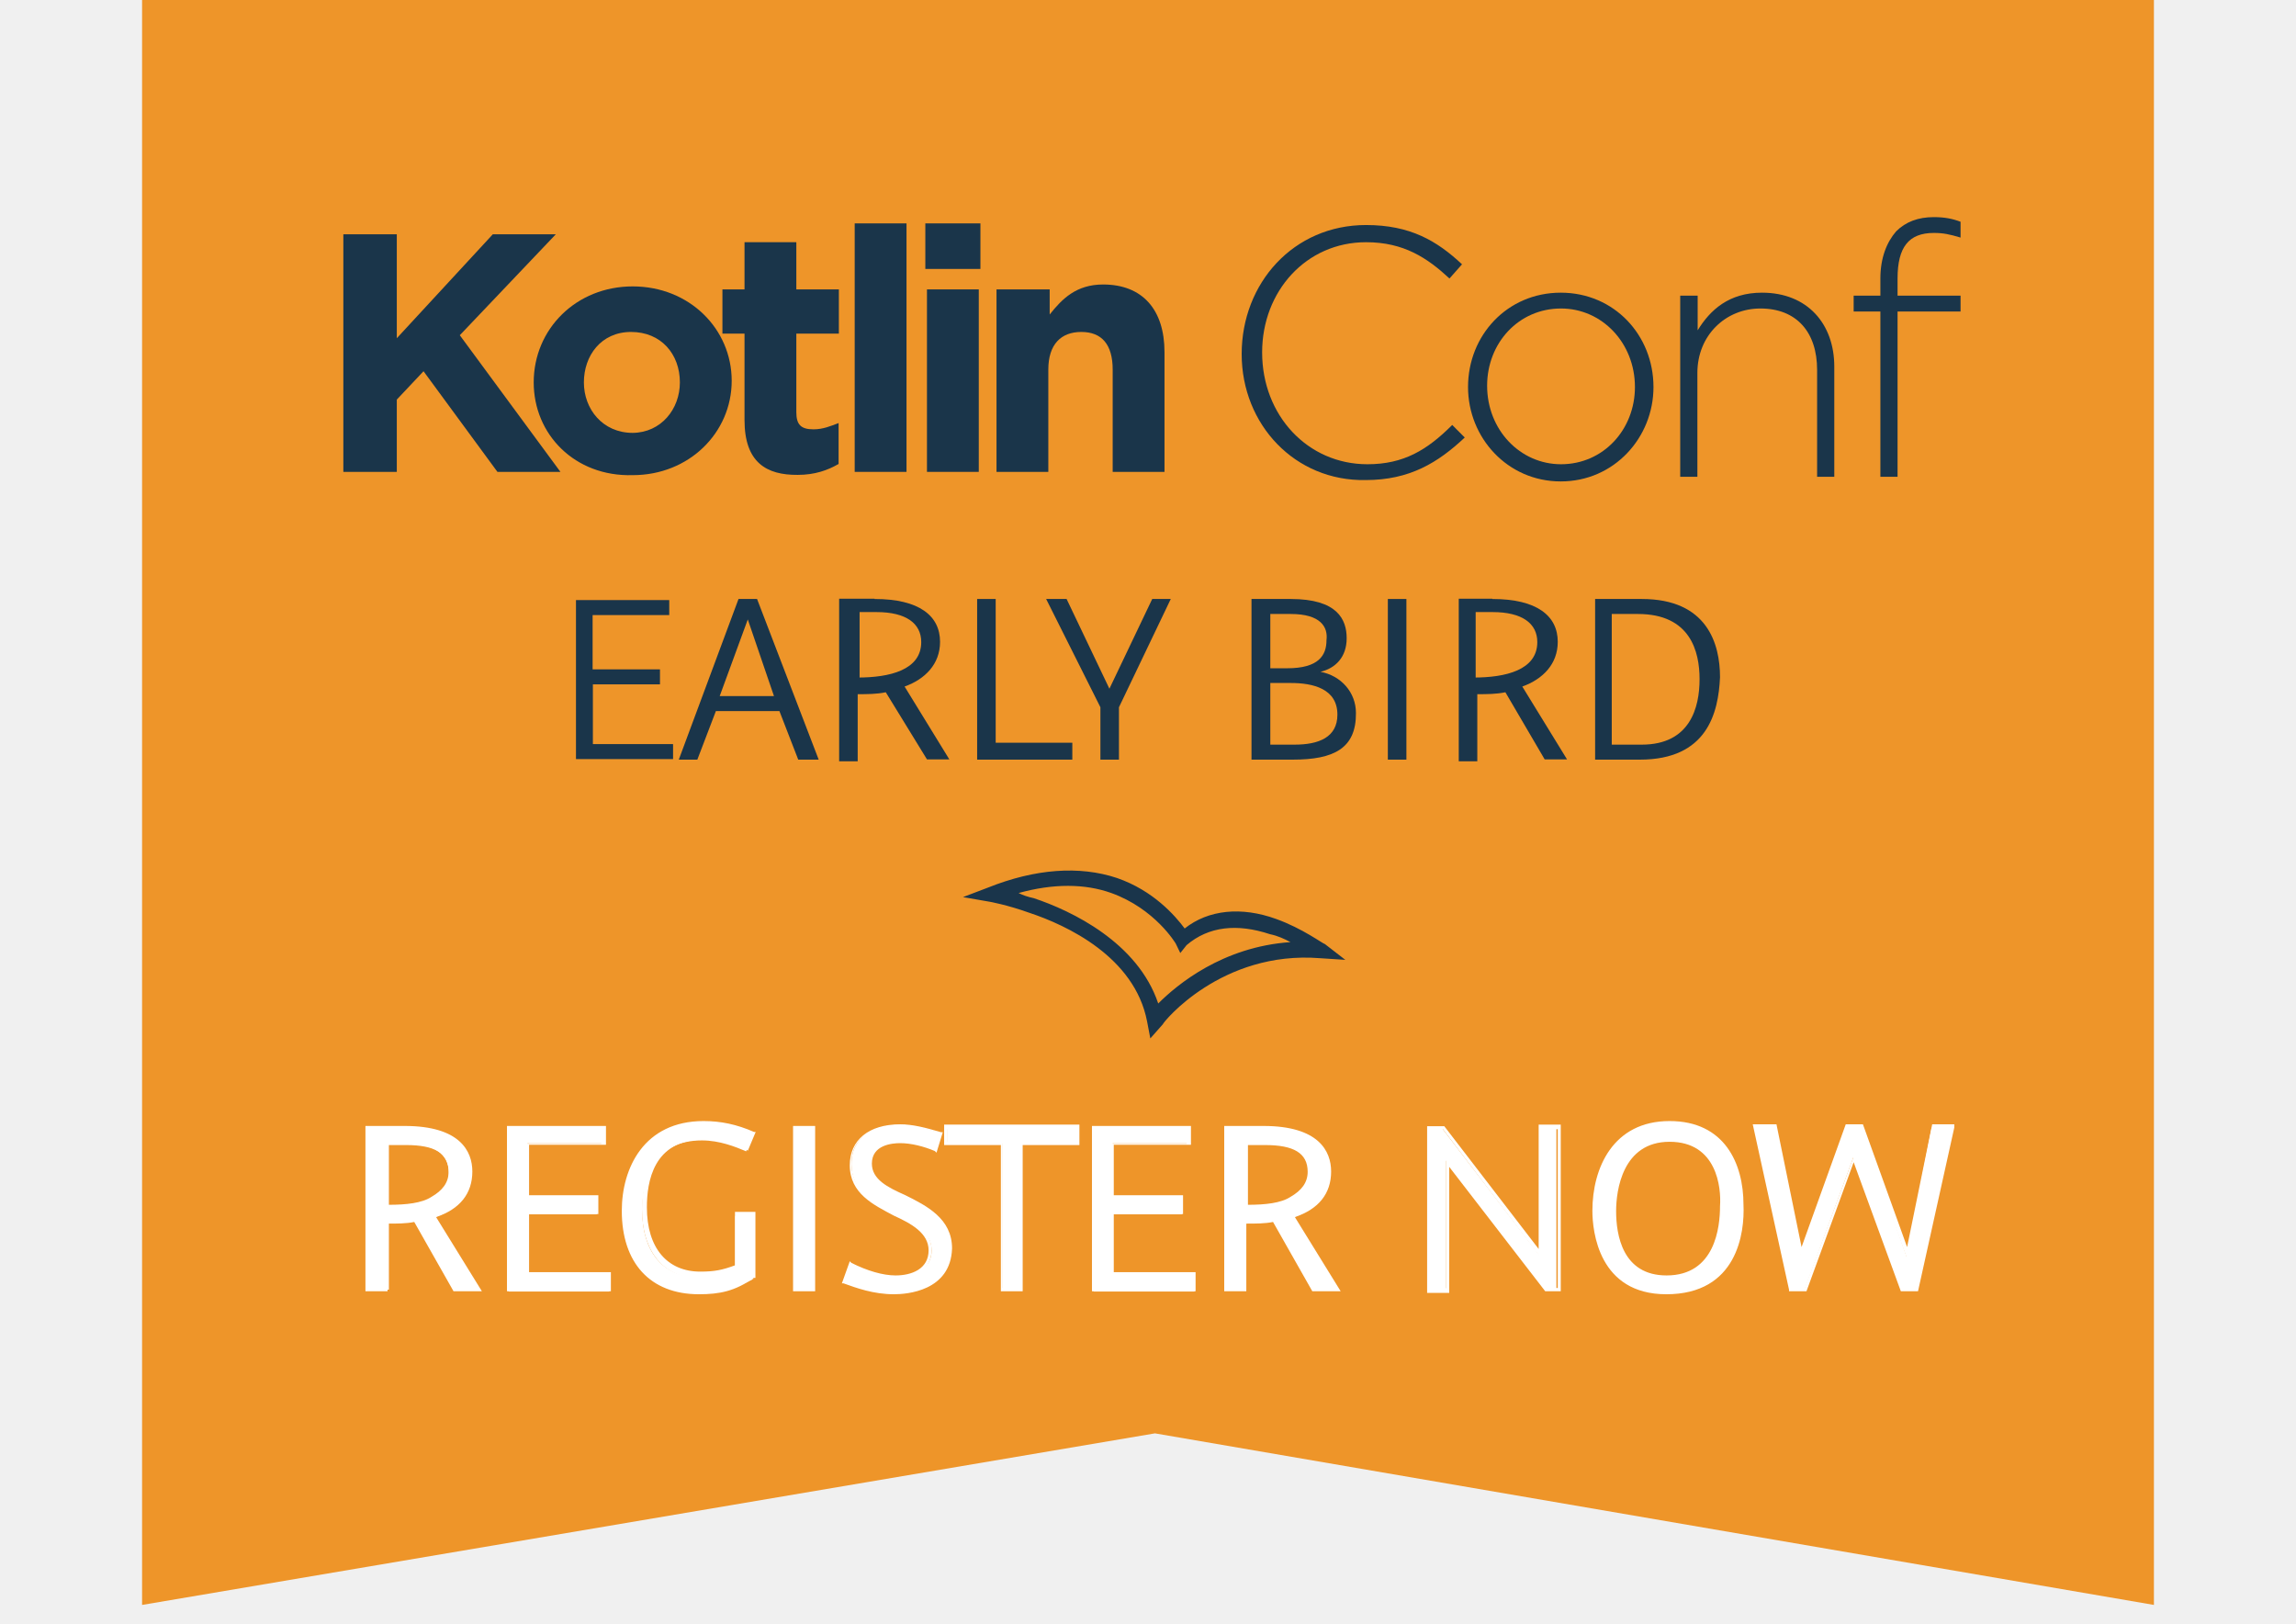
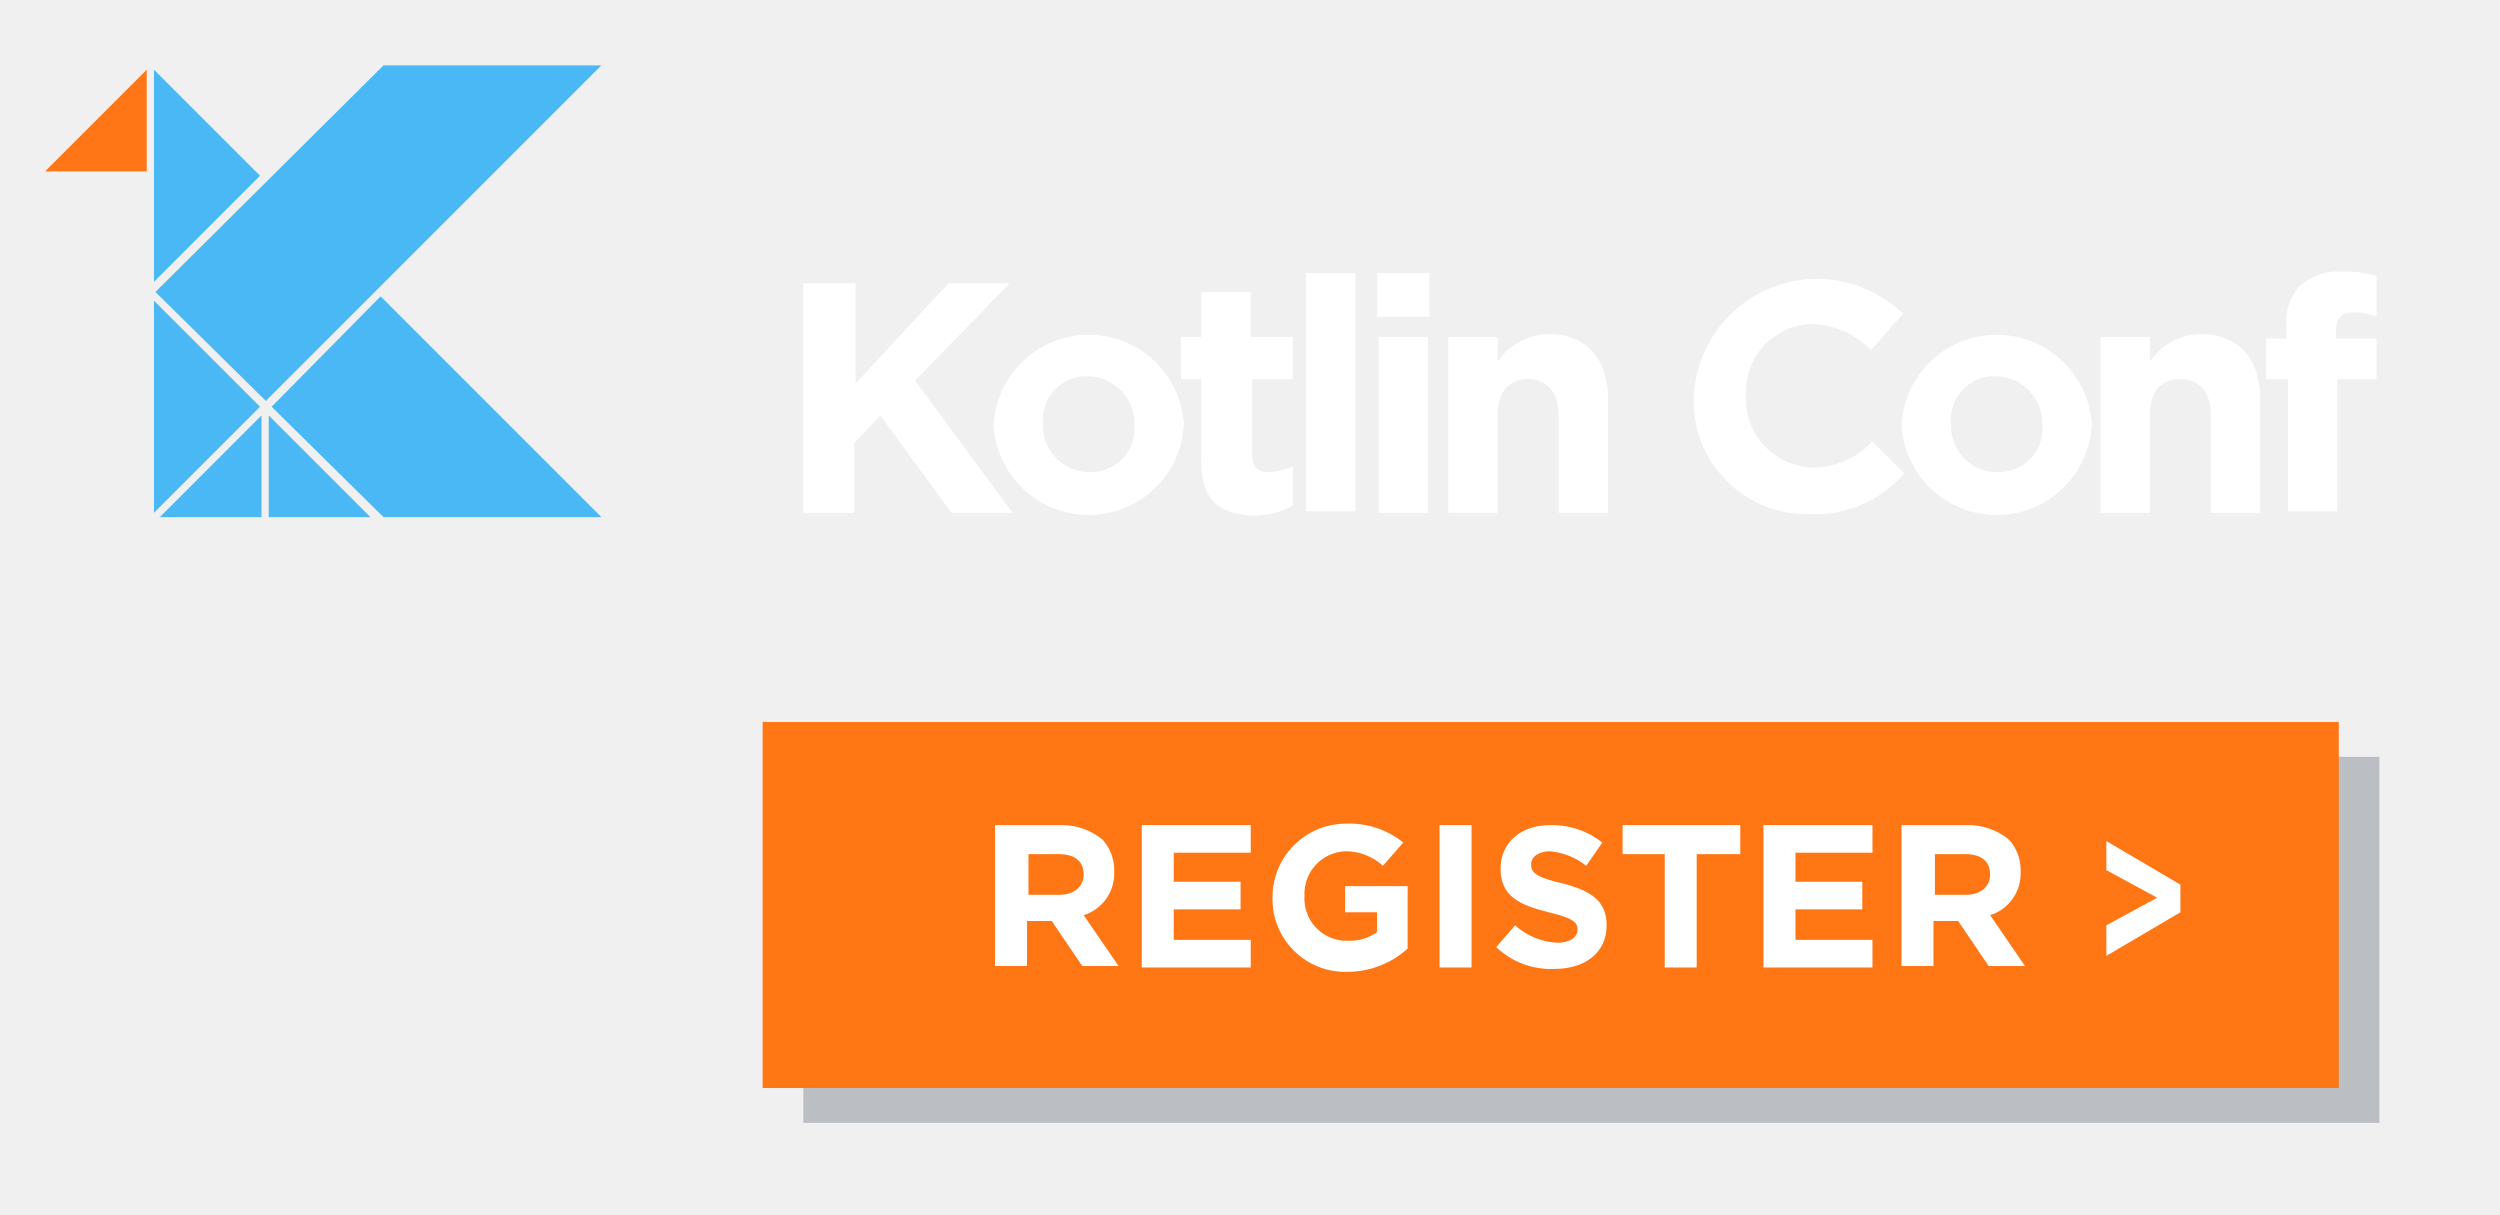
- <svg xmlns="http://www.w3.org/2000/svg" version="1.1" id="Layer_1" x="0px" y="0px" viewBox="0 0 841.9 595.3" enable-background="new 0 0 841.9 595.3" xml:space="preserve">
-   <polygon fill="#EE9529" points="52.1,0 52.1,588.4 423.5,525.5 789.8,588.4 789.8,0 " />
-   <g>
-     <polygon fill="#1A354A" points="125.9,85.9 145.5,85.9 145.5,124 180.7,85.9 203.8,85.9 168.6,122.9 205.5,173 182.4,173    155.3,136.1 145.5,146.5 145.5,173 125.9,173  " />
-     <path fill="#1A354A" d="M195.7,140.2L195.7,140.2c0-19.6,15.6-35.2,36.3-35.2c20.8,0,36.3,15.6,36.3,34.6l0,0   c0,19-15.6,34.6-36.3,34.6C210.7,174.8,195.7,159.2,195.7,140.2 M249.3,140.2L249.3,140.2c0-10.4-6.9-18.5-17.9-18.5   s-17.3,8.7-17.3,18.5l0,0c0,9.8,6.9,18.5,17.9,18.5C242.4,158.6,249.3,150,249.3,140.2" />
-     <path fill="#1A354A" d="M273,154v-31.7h-8.1v-16.2h8.1V88.8h19v17.3h15.6v16.2H292v28.8c0,4.6,1.7,6.3,6.3,6.3   c3.5,0,6.3-1.2,9.2-2.3v15c-4,2.3-8.7,4-15,4C281.1,174.2,273,169.6,273,154" />
-     <rect x="313.4" y="81.9" fill="#1A354A" width="19" height="91.1" />
-     <path fill="#1A354A" d="M339.3,81.9h20.2v16.7h-20.2V81.9z M339.9,106.1h19V173h-19V106.1z" />
-     <path fill="#1A354A" d="M365.9,106.1h19v9.2c4.6-5.8,9.8-11,19.6-11c14.4,0,22.5,9.2,22.5,24.8V173h-19v-37.5   c0-9.2-4-13.8-11.5-13.8c-7.5,0-12.1,4.6-12.1,13.8V173h-19v-66.9H365.9z" />
-     <g>
-       <path fill="#1A354A" d="M455.3,129.8L455.3,129.8c0-26,19-47.3,45.6-47.3c16.2,0,26,5.8,35.2,14.4l-4.6,5.2    c-8.1-7.5-16.7-13.3-30.6-13.3c-21.9,0-38.1,17.9-38.1,40.4l0,0c0,23.1,16.7,41,38.6,41c13.3,0,21.9-5.2,31.1-14.4l4.6,4.6    c-9.8,9.2-20.2,15.6-36.3,15.6C474.9,176.5,455.3,155.7,455.3,129.8z" />
-       <path fill="#1A354A" d="M538.3,141.9L538.3,141.9c0-19,14.4-34.6,34-34.6c19.6,0,34,15.6,34,34.6l0,0c0,18.5-14.4,34.6-34,34.6    C552.7,176.5,538.3,160.4,538.3,141.9z M599.5,141.9L599.5,141.9c0-16.2-12.1-28.8-27.1-28.8c-15.6,0-27.1,12.7-27.1,28.3l0,0    c0,16.2,12.1,28.8,27.1,28.8C587.9,170.2,599.5,157.5,599.5,141.9z" />
-       <path fill="#1A354A" d="M616.2,108.4h6.3v12.7c4.6-7.5,11.5-13.8,23.6-13.8c16.7,0,26.5,11.5,26.5,27.1v40.4h-6.3v-39.2    c0-13.8-7.5-22.5-20.8-22.5c-12.7,0-23.1,9.8-23.1,23.6v38.1h-6.3V108.4z" />
-       <path fill="#1A354A" d="M689.5,114.2h-9.8v-5.8h9.8v-6.3c0-7.5,2.3-13.3,5.8-17.3c3.5-3.5,8.1-5.2,13.8-5.2c4,0,6.9,0.6,9.8,1.7    v5.8c-4-1.2-6.3-1.7-9.8-1.7c-9.2,0-13.3,5.2-13.3,16.7v6.3h23.1v5.8h-23.1v60.6h-6.3V114.2z" />
-     </g>
-   </g>
-   <g>
-     <path fill="#1A354A" d="M211.2,278.8V220h34.2v5.5h-28.1v19.9H242v5.5h-24.6v21.9h29.4v5.5h-35.6V278.8z" />
-     <path fill="#1A354A" d="M285.8,260.7h-23.3l-6.8,17.8h-6.8l21.9-58.9h6.8l22.6,58.9h-7.5L285.8,260.7z M263.9,255.2h19.9l-9.6-28.1   L263.9,255.2z" />
-     <path fill="#1A354A" d="M320.7,219.6c16.4,0,24,6.2,24,15.7c0,8.2-5.5,13.7-13,16.4l16.4,26.7h-8.2l-15.1-24.6   c-3.4,0.7-6.8,0.7-10.3,0.7v24.6h-6.8v-59.6H320.7z M314.5,248.4c11.6,0,23.3-2.7,23.3-13c0-6.8-5.5-11-16.4-11h-6.2v24H314.5z" />
-     <path fill="#1A354A" d="M358.3,278.5v-58.9h6.8v52.7h28.1v6.2L358.3,278.5L358.3,278.5z" />
-     <path fill="#1A354A" d="M410.3,259.3v19.2h-6.8v-19.2l-19.9-39.7h7.5l15.7,32.9l15.7-32.9h6.8L410.3,259.3z" />
-     <path fill="#1A354A" d="M474,278.5h-15.1v-58.9h14.4c17.1,0,20.5,7.5,20.5,14.4s-4.1,11-9.6,12.3c7.5,1.4,13,7.5,13,15.1   C497.3,274.4,489.1,278.5,474,278.5z M473.3,225.1h-7.5v19.9h6.2c11.6,0,14.4-4.8,14.4-10.3C487,229.9,484.3,225.1,473.3,225.1z    M473.3,250.4h-7.5V273h8.9c8.9,0,15.7-2.7,15.7-11C490.4,252.5,481.5,250.4,473.3,250.4z" />
-     <path fill="#1A354A" d="M508.9,278.5v-58.9h6.8v58.9H508.9z" />
-     <path fill="#1A354A" d="M547.2,219.6c16.4,0,24,6.2,24,15.7c0,8.2-5.5,13.7-13,16.4l16.4,26.7h-8.2L552,253.8   c-3.4,0.7-6.8,0.7-10.3,0.7v24.6h-6.8v-59.6H547.2z M540.4,248.4c11.6,0,23.3-2.7,23.3-13c0-6.8-5.5-11-16.4-11h-6.2v24H540.4z" />
-     <path fill="#1A354A" d="M601.3,278.5h-16.4v-58.9H602c24,0,28.7,16.4,28.7,28.7C630.1,261.4,626,278.5,601.3,278.5z M600.6,225.1   H591V273h11c17.8,0,21.2-13.7,21.2-24C623.2,238.8,619.8,225.1,600.6,225.1z" />
-   </g>
-   <g>
-     <g>
-       <path fill="#FFFFFF" d="M148.4,413.4c16.7,0,24.2,5.8,24.2,16.2c0,8.7-5.2,13.8-13.3,16.7l16.7,26.5h-8.7L153,447.4    c-3.5,0.6-6.9,0.6-10.4,0.6v24.8h-6.9v-59.4H148.4z M141.5,442.8c12.1,0.6,23.1-2.9,23.1-12.7c0-6.9-5.2-11-16.7-11h-6.3V442.8z" />
-       <path fill="#FFFFFF" d="M176.7,473.4h-10.4L151.9,448c-2.9,0.6-6.3,0.6-9.8,0.6v24.8H134v-60.6h14.4c20.2,0,24.8,9.2,24.8,16.7    c0,8.1-4.6,13.8-13.3,16.7L176.7,473.4z M167.4,472.2h6.9l-16.2-26.5h1.2c5.8-1.7,12.7-6.3,12.7-15.6c0-10.4-8.1-15.6-23.1-15.6    h-12.7v57.7h5.2v-24.8h0.6c3.5,0,6.9,0,10.4-0.6h0.6L167.4,472.2z M143.2,443.4c-0.6,0-1.2,0-1.7,0h-0.6v-24.8h7.5    c11.5,0,17.3,4,17.3,11.5c0,4.6-2.3,8.7-6.9,11C154.7,442.2,149.6,443.4,143.2,443.4z M142.6,441.7c6.3,0,12.1-0.6,15.6-2.9    c4-2.3,6.3-5.2,6.3-9.2c0-6.9-5.2-9.8-15.6-9.8h-6.3C142.6,419.7,142.6,441.7,142.6,441.7z" />
-     </g>
-     <g>
-       <path fill="#FFFFFF" d="M186.5,472.8v-59.4h35.2v5.8h-28.3v20.2h25.4v5.8h-25.4v22.5h30v5.8h-36.9V472.8z" />
-       <path fill="#FFFFFF" d="M224,473.4h-38.1v-60.6h36.3v6.9H194v18.5h25.4v6.9H194v21.3h30V473.4z M187,472.2h35.2v-4h-30v-23.6h25.4    v-4h-25.4v-21.3h28.3v-4H187L187,472.2L187,472.2z" />
-     </g>
-     <g>
-       <path fill="#FFFFFF" d="M276.5,468.8c-6.9,3.5-12.1,5.2-20.2,5.2c-19.6,0-27.1-13.8-27.1-29.4s7.5-32.3,28.8-32.3    c7.5,0,13.8,2.3,17.9,4l-2.3,5.8c-4-1.7-9.8-4-16.2-4c-17.3,0-21.9,13.3-21.9,26c0,13.8,6.9,24.2,20.8,24.2    c5.2,0,8.1-0.6,13.3-2.9v-19.6h6.3v23.1H276.5z" />
-       <path fill="#FFFFFF" d="M256.3,474.5c-17.9,0-28.3-11.5-28.3-30.6c0-15.6,8.1-32.9,30-32.9c6.3,0,12.1,1.2,18.5,4h0.6l-2.9,6.9    l-0.6-0.6c-5.2-2.3-11-3.5-15.6-3.5c-18.5,0-20.8,15.6-20.8,24.8c0,15,7.5,23.6,19.6,23.6c5.2,0,8.1-0.6,12.7-2.3v-19.6h7.5v24.2    h-0.6C269.5,473.4,263.8,474.5,256.3,474.5z M258,412.8c-20.8,0-28.3,16.2-28.3,31.1c0,17.9,9.8,28.8,26.5,28.8    c7.5,0,12.7-1.2,19.6-4.6v-21.9h-5.2v19.6h-0.6c-5.2,2.3-8.1,2.9-13.3,2.9c-13.3,0-21.3-9.8-21.3-25.4c0-9.8,2.9-26.5,22.5-26.5    c5.2,0,10.4,1.2,15.6,3.5l1.7-4C269.5,414,263.8,412.8,258,412.8z" />
-     </g>
-     <g>
-       <path fill="#FFFFFF" d="M291.4,472.8v-59.4h6.9v59.4L291.4,472.8L291.4,472.8z" />
-       <path fill="#FFFFFF" d="M298.9,473.4h-8.1v-60.6h8.1V473.4z M292,472.2h5.2V414H292V472.2z" />
-     </g>
-     <g>
-       <path fill="#FFFFFF" d="M327.8,474c-6.9,0-13.3-1.7-17.9-4l2.3-6.3c5.8,2.9,11.5,4.6,16.7,4.6c6.9,0,12.7-3.5,12.7-9.8    c0-15-29.4-12.7-29.4-31.7c0-10.4,8.7-14.4,17.9-14.4c4,0,9.2,1.2,14.4,2.9l-1.7,5.8c-4.6-2.3-9.2-2.9-12.7-2.9    c-6.3,0-11,2.9-11,8.1c0,13.8,29.4,11.5,29.4,31.7C348,469.9,337.6,474,327.8,474z" />
-       <path fill="#FFFFFF" d="M327.8,474.5c-7.5,0-13.8-2.3-18.5-4h-0.6l2.9-8.1l0.6,0.6c5.8,2.9,11.5,4.6,16.2,4.6    c5.8,0,12.1-2.3,12.1-9.2c0-6.3-6.3-9.8-12.7-12.7c-7.5-4-16.2-8.1-16.2-18.5c0-9.2,6.9-15,18.5-15c4.6,0,9.2,1.2,15,2.9h0.6    l-2.3,7.5l-0.6-0.6c-4-1.7-8.7-2.9-12.7-2.9c-2.9,0-10.4,0.6-10.4,7.5c0,5.8,5.8,8.7,12.1,11.5c8.1,4,17.3,8.7,17.3,19.6    C348.6,473.4,332.4,474.5,327.8,474.5z M310.5,469.9c4,1.7,10.4,3.5,17.3,3.5c4.6,0,19.6-1.2,19.6-15c0-10.4-8.1-14.4-16.2-18.5    c-6.9-3.5-13.3-6.3-13.3-13.3c0-5.8,4.6-9.2,12.1-9.2c2.3,0,6.9,0.6,12.1,2.3l1.2-4.6c-5.2-1.7-9.8-2.3-13.8-2.3    s-17.3,1.2-17.3,13.8c0,9.8,8.1,13.3,15.6,17.3c6.9,3.5,13.8,6.9,13.8,14.4c0,6.3-5.2,11-13.3,11c-4.6,0-10.4-1.7-16.2-4    L310.5,469.9z" />
-     </g>
-     <g>
-       <path fill="#FFFFFF" d="M374.5,419.2v53.6h-6.9v-53.6h-20.2v-5.8h47.9v5.8H374.5z" />
-       <path fill="#FFFFFF" d="M375.1,473.4H367v-53.6h-20.8v-7.5h49.6v7.5h-20.8V473.4z M368.2,472.2h5.2v-53.6h20.8V414h-46.7v4.6h20.2    v53.6H368.2z" />
-     </g>
-     <g>
-       <path fill="#FFFFFF" d="M401,472.8v-59.4h35.2v5.8H408v20.2h25.4v5.8H408v22.5h30v5.8H401V472.8z" />
-       <path fill="#FFFFFF" d="M438.5,473.4h-38.1v-60.6h36.3v6.9h-28.3v18.5h25.4v6.9h-25.4v21.3h30V473.4z M401.6,472.2h35.2v-4h-30    v-23.6h25.4v-4h-25.4v-21.3h28.3v-4h-33.5L401.6,472.2L401.6,472.2z" />
-     </g>
-     <g>
-       <path fill="#FFFFFF" d="M463.3,413.4c16.7,0,24.2,5.8,24.2,16.2c0,8.7-5.2,13.8-13.3,16.7l16.7,26.5h-8.7l-15-25.4    c-3.5,0.6-6.9,0.6-10.4,0.6v24.8h-6.9v-59.4H463.3z M457,442.8c12.1,0.6,23.1-2.9,23.1-12.7c0-6.9-5.2-11-16.7-11H457V442.8z" />
-       <path fill="#FFFFFF" d="M491.6,473.4h-10.4L466.8,448c-2.9,0.6-6.3,0.6-9.8,0.6v24.8h-8.1v-60.6h14.4c20.2,0,24.8,9.2,24.8,16.7    c0,8.1-4.6,13.8-13.3,16.7L491.6,473.4z M482.4,472.2h6.9l-16.2-26.5h1.2c5.8-1.7,12.7-6.3,12.7-15.6c0-10.4-8.1-15.6-23.1-15.6    h-12.7v57.7h4.6v-24.8h0.6c3.5,0,6.9,0,10.4-0.6h0.6L482.4,472.2z M458.2,443.4c-0.6,0-1.2,0-1.7,0h-0.6v-24.8h7.5    c11.5,0,17.3,4,17.3,11.5c0,4.6-2.3,8.7-6.9,11C470.3,442.2,465.1,443.4,458.2,443.4z M457.6,441.7c6.3,0,12.1-0.6,15.6-2.9    c4-2.3,6.3-5.2,6.3-9.2c0-6.9-5.2-9.8-15.6-9.8h-6.3V441.7z" />
-     </g>
-     <g>
-       <path fill="#FFFFFF" d="M566.6,472.8l-36.3-47.3v47.3h-6.9v-59.4h5.2l35.8,46.7v-46.7h6.3v59.4L566.6,472.8L566.6,472.8z" />
-       <path fill="#FFFFFF" d="M572.4,473.4h-5.8l0,0l-35.2-45.6V474h-8.1v-61.1h6.3l0,0l34.6,45v-45.6h8.1V473.4z M567.2,472.2h4V414    H566v48.5L529.1,414h-4v58.3h5.2v-49L567.2,472.2z" />
-     </g>
-     <g>
-       <path fill="#FFFFFF" d="M611,474c-20.8,0-26.5-16.2-26.5-29.4c0-14.4,6.3-32.3,27.7-32.3c20.2,0,26.5,16.2,26.5,29.4    C638.7,457.2,632.4,474,611,474z M612.2,418c-16.2,0-20.2,15-20.2,26c0,11.5,4,24.2,19.6,24.2c15,0,20.2-12.7,20.2-26    C631.8,431.3,627.7,418,612.2,418z" />
-       <path fill="#FFFFFF" d="M611,474.5c-24.8,0-27.1-23.1-27.1-30.6c0-15.6,7.5-32.9,28.3-32.9c20.2,0,27.1,15.6,27.1,30.6    C639.8,452,637,474.5,611,474.5z M612.7,412.8c-19.6,0-27.1,16.2-27.1,31.1c0,8.7,2.3,28.8,25.4,28.8c24.2,0,27.1-21.9,27.1-31.1    C638.1,435.3,636.4,412.8,612.7,412.8z M611.6,468.8c-17.9,0-20.2-17.3-20.2-24.8c0-6.3,1.7-26.5,20.8-26.5s20.2,19,20.2,25.4    C632.4,450.3,630.6,468.8,611.6,468.8z M612.2,418.6c-17.3,0-19.6,17.9-19.6,25.4c0,8.7,2.3,23.6,18.5,23.6    c17.9,0,19.6-17.9,19.6-25.4C631.2,435.3,629.5,418.6,612.2,418.6z" />
-     </g>
-     <g>
-       <path fill="#FFFFFF" d="M702.7,472.8h-5.2l-17.9-48.5l-17.9,48.5h-5.2l-12.7-59.4h7.5l9.2,47.3l16.7-47.3h5.2l16.7,47.3l9.2-47.3    h6.9L702.7,472.8z" />
-       <path fill="#FFFFFF" d="M703.3,473.4H697l-17.3-47.3l-17.3,47.3H656v-0.6l-13.3-60.6h8.7l9.2,45l16.2-45h6.3l16.2,45l9.2-45h8.1    v1.2L703.3,473.4z M698.1,472.2h4l12.7-58.3h-5.2l-9.8,49L682,414h-4l-17.3,49l-9.8-49H645l12.7,58.3h4l18.5-49.6L698.1,472.2z" />
-     </g>
-   </g>
-   <path fill="#1A354B" d="M421.8,380.7l-1.2-6.3c-4.6-23.6-29.4-35.2-43.3-39.8c-8.1-2.9-14.4-4-14.4-4l-9.8-1.7l9.2-3.5  c17.3-6.9,33.5-8.1,47.3-3.5c13.3,4.6,21.3,13.8,24.8,18.5c8.7-6.9,20.8-8.1,33.5-3.5c9.8,3.5,17.3,9.2,17.9,9.2l7.5,5.8l-9.2-0.6  c-36.3-2.9-57.7,23.6-57.7,24.2L421.8,380.7z M379.1,329.3c13.8,4.6,38.1,16.2,45.6,38.6c6.9-6.9,23.6-20.8,48.5-22.5  c-2.3-1.2-4.6-2.3-7.5-2.9c-12.1-4-22.5-2.9-30.6,4l-2.3,2.9l-1.7-3.5c0,0-7.5-12.7-23.6-18.5c-9.8-3.5-21.3-3.5-34,0  C375.1,328.2,376.8,328.8,379.1,329.3z" />
+ <svg xmlns="http://www.w3.org/2000/svg" id="Layer_1" data-name="Layer 1" viewBox="0 0 172.1 83.6">
+   <defs>
+     <style>
+             .cls-1{fill:#414d5a;opacity:0.3;isolation:isolate;}.cls-2{fill:#fff;}.cls-3{fill:#4bb8f6;}.cls-4{fill:#ff7616;}.cls-5{fill:#ff7615;}
+         </style>
+   </defs>
+   <rect class="cls-1" x="55.3" y="52.1" width="108.5" height="25.2" />
+   <path class="cls-2" d="M55.4,19.5h3.5v6.9l6.4-6.9h4.2L63,26.2l6.7,9.1H65.5l-4.9-6.7-1.8,1.9v4.8H55.3V19.5Z" />
+   <path class="cls-2" d="M68.4,29.3h0a6.56,6.56,0,0,1,13.1-.1h0a6.56,6.56,0,0,1-13.1.1Zm9.7,0h0A3.27,3.27,0,0,0,75,25.9H74.9a3,3,0,0,0-3.1,3.3h0a3.18,3.18,0,0,0,3.06,3.3H75a3,3,0,0,0,3.1-3.2Z" />
+   <path class="cls-2" d="M82.7,31.8V26.1H81.3V23.2h1.4V20.1h3.4v3.1H89v2.9H86.2v5.2c0,.8.3,1.2,1.1,1.2a4.71,4.71,0,0,0,1.7-.4v2.7a5.38,5.38,0,0,1-2.7.7C84.1,35.4,82.7,34.6,82.7,31.8Z" />
+   <path class="cls-2" d="M89.9,18.8h3.4V35.2H89.9Z" />
+   <path class="cls-2" d="M94.8,18.8h3.6v3H94.8Zm.1,4.4h3.4V35.3H94.9Z" />
+   <path class="cls-2" d="M99.7,23.2h3.4v1.7a4.27,4.27,0,0,1,3.5-1.9c2.6,0,4.1,1.7,4.1,4.5v7.8h-3.4V28.6c0-1.6-.8-2.5-2.1-2.5s-2.1.8-2.1,2.5v6.7H99.7Z" />
+   <path class="cls-2" d="M116.6,27.4h0A8.49,8.49,0,0,1,131,21.6l-2.2,2.5a5.9,5.9,0,0,0-4-1.8A4.66,4.66,0,0,0,120.19,27q0,.09,0,.19h0a4.75,4.75,0,0,0,4.49,5h.11a5.59,5.59,0,0,0,4.1-1.8l2.2,2.2a8.11,8.11,0,0,1-6.5,2.8,7.78,7.78,0,0,1-8-7.55Q116.59,27.62,116.6,27.4Z" />
+   <path class="cls-2" d="M130.9,29.3h0a6.56,6.56,0,0,1,13.1-.1h0a6.56,6.56,0,0,1-13.1.1Zm9.7,0h0a3.27,3.27,0,0,0-3.13-3.4h-.07a3,3,0,0,0-3.1,3.3h0a3.18,3.18,0,0,0,3.06,3.3h.14a3,3,0,0,0,3.1-3.2Z" />
+   <path class="cls-2" d="M144.6,23.2H148v1.7a4.27,4.27,0,0,1,3.5-1.9c2.6,0,4.1,1.7,4.1,4.5v7.8h-3.4V28.6c0-1.6-.8-2.5-2.1-2.5s-2.1.8-2.1,2.5v6.7h-3.4Z" />
+   <path class="cls-2" d="M157.5,26.1H156V23.3h1.4v-.8a3.66,3.66,0,0,1,1-2.9,3.93,3.93,0,0,1,2.8-.9,7.38,7.38,0,0,1,2.4.3v2.8a4.15,4.15,0,0,0-1.6-.3c-.8,0-1.2.4-1.2,1.3v.5h2.8v2.8h-2.7v9.1h-3.4Z" />
+   <polygon class="cls-3" points="10.6 4.8 10.6 19.4 17.9 12.1 10.6 4.8" />
+   <polygon class="cls-4" points="10.1 11.8 10.1 4.8 3.1 11.8 10.1 11.8" />
+   <polygon class="cls-3" points="18 35.6 18 28.6 11 35.6 18 35.6" />
+   <polygon class="cls-3" points="18.3 27.6 41.4 4.5 33.8 4.5 26.4 4.5 10.7 20.1 18.3 27.6" />
+   <polygon class="cls-3" points="18.5 35.6 25.5 35.6 18.5 28.6 18.5 35.6" />
+   <polygon class="cls-3" points="26.2 20.4 18.7 28 26.4 35.6 41.4 35.6 26.2 20.4" />
+   <polygon class="cls-3" points="10.6 35.3 17.9 28 10.6 20.7 10.6 35.3" />
+   <rect class="cls-5" x="52.5" y="49.7" width="108.5" height="25.2" />
+   <path class="cls-2" d="M68.5,56.8H73a4.41,4.41,0,0,1,2.9,1,3.11,3.11,0,0,1,.8,2.2h0a3,3,0,0,1-2.1,3L77,66.5H74.5l-2.1-3.1H70.7v3.1H68.5Zm4.4,4.8c1.1,0,1.7-.6,1.7-1.4h0c0-.9-.6-1.4-1.7-1.4H70.8v2.8Z" />
+   <path class="cls-2" d="M78.7,56.8h7.4v1.9H80.8v2h4.6v1.9H80.8v2.1h5.3v1.9H78.6V56.8Z" />
+   <path class="cls-2" d="M87.6,61.8h0a5.06,5.06,0,0,1,5-5.1h.08A5.9,5.9,0,0,1,96.6,58l-1.4,1.6a3.8,3.8,0,0,0-2.6-1,2.93,2.93,0,0,0-2.8,3.06v0h0a2.91,2.91,0,0,0,2.72,3.1h.28a3.17,3.17,0,0,0,2-.6V62.8H92.6V61h4.3v4.3a6.16,6.16,0,0,1-4.2,1.6A5,5,0,0,1,87.6,62Q87.6,61.9,87.6,61.8Z" />
+   <path class="cls-2" d="M99.1,56.8h2.2v9.8H99.1Z" />
+   <path class="cls-2" d="M103,65.2l1.3-1.5a4.67,4.67,0,0,0,2.9,1.2c.9,0,1.4-.4,1.4-.9h0c0-.5-.3-.8-2-1.2-2-.5-3.3-1.1-3.3-3h0c0-1.8,1.4-3,3.4-3a5.58,5.58,0,0,1,3.6,1.2l-1.1,1.6a4.71,4.71,0,0,0-2.5-1c-.8,0-1.3.4-1.3.9h0c0,.6.4.9,2.1,1.3,2,.5,3.1,1.2,3.1,2.9h0c0,1.9-1.5,3-3.6,3A5.45,5.45,0,0,1,103,65.2Z" />
+   <path class="cls-2" d="M114.7,58.8h-3v-2h8.1v2h-3v7.8h-2.2V58.8Z" />
+   <path class="cls-2" d="M121.5,56.8h7.4v1.9h-5.3v2h4.6v1.9h-4.6v2.1h5.3v1.9h-7.5V56.8Z" />
+   <path class="cls-2" d="M130.9,56.8h4.5a4.41,4.41,0,0,1,2.9,1,3.11,3.11,0,0,1,.8,2.2h0a3,3,0,0,1-2.1,3l2.4,3.5h-2.5l-2.1-3.1h-1.7v3.1h-2.2V56.8Zm4.4,4.8c1.1,0,1.7-.6,1.7-1.4h0c0-.9-.6-1.4-1.7-1.4h-2.1v2.8Z" />
+   <path class="cls-2" d="M145,63.7l3.5-1.9L145,59.9v-2l5.1,3v1.9l-5.1,3Z" />
</svg>
